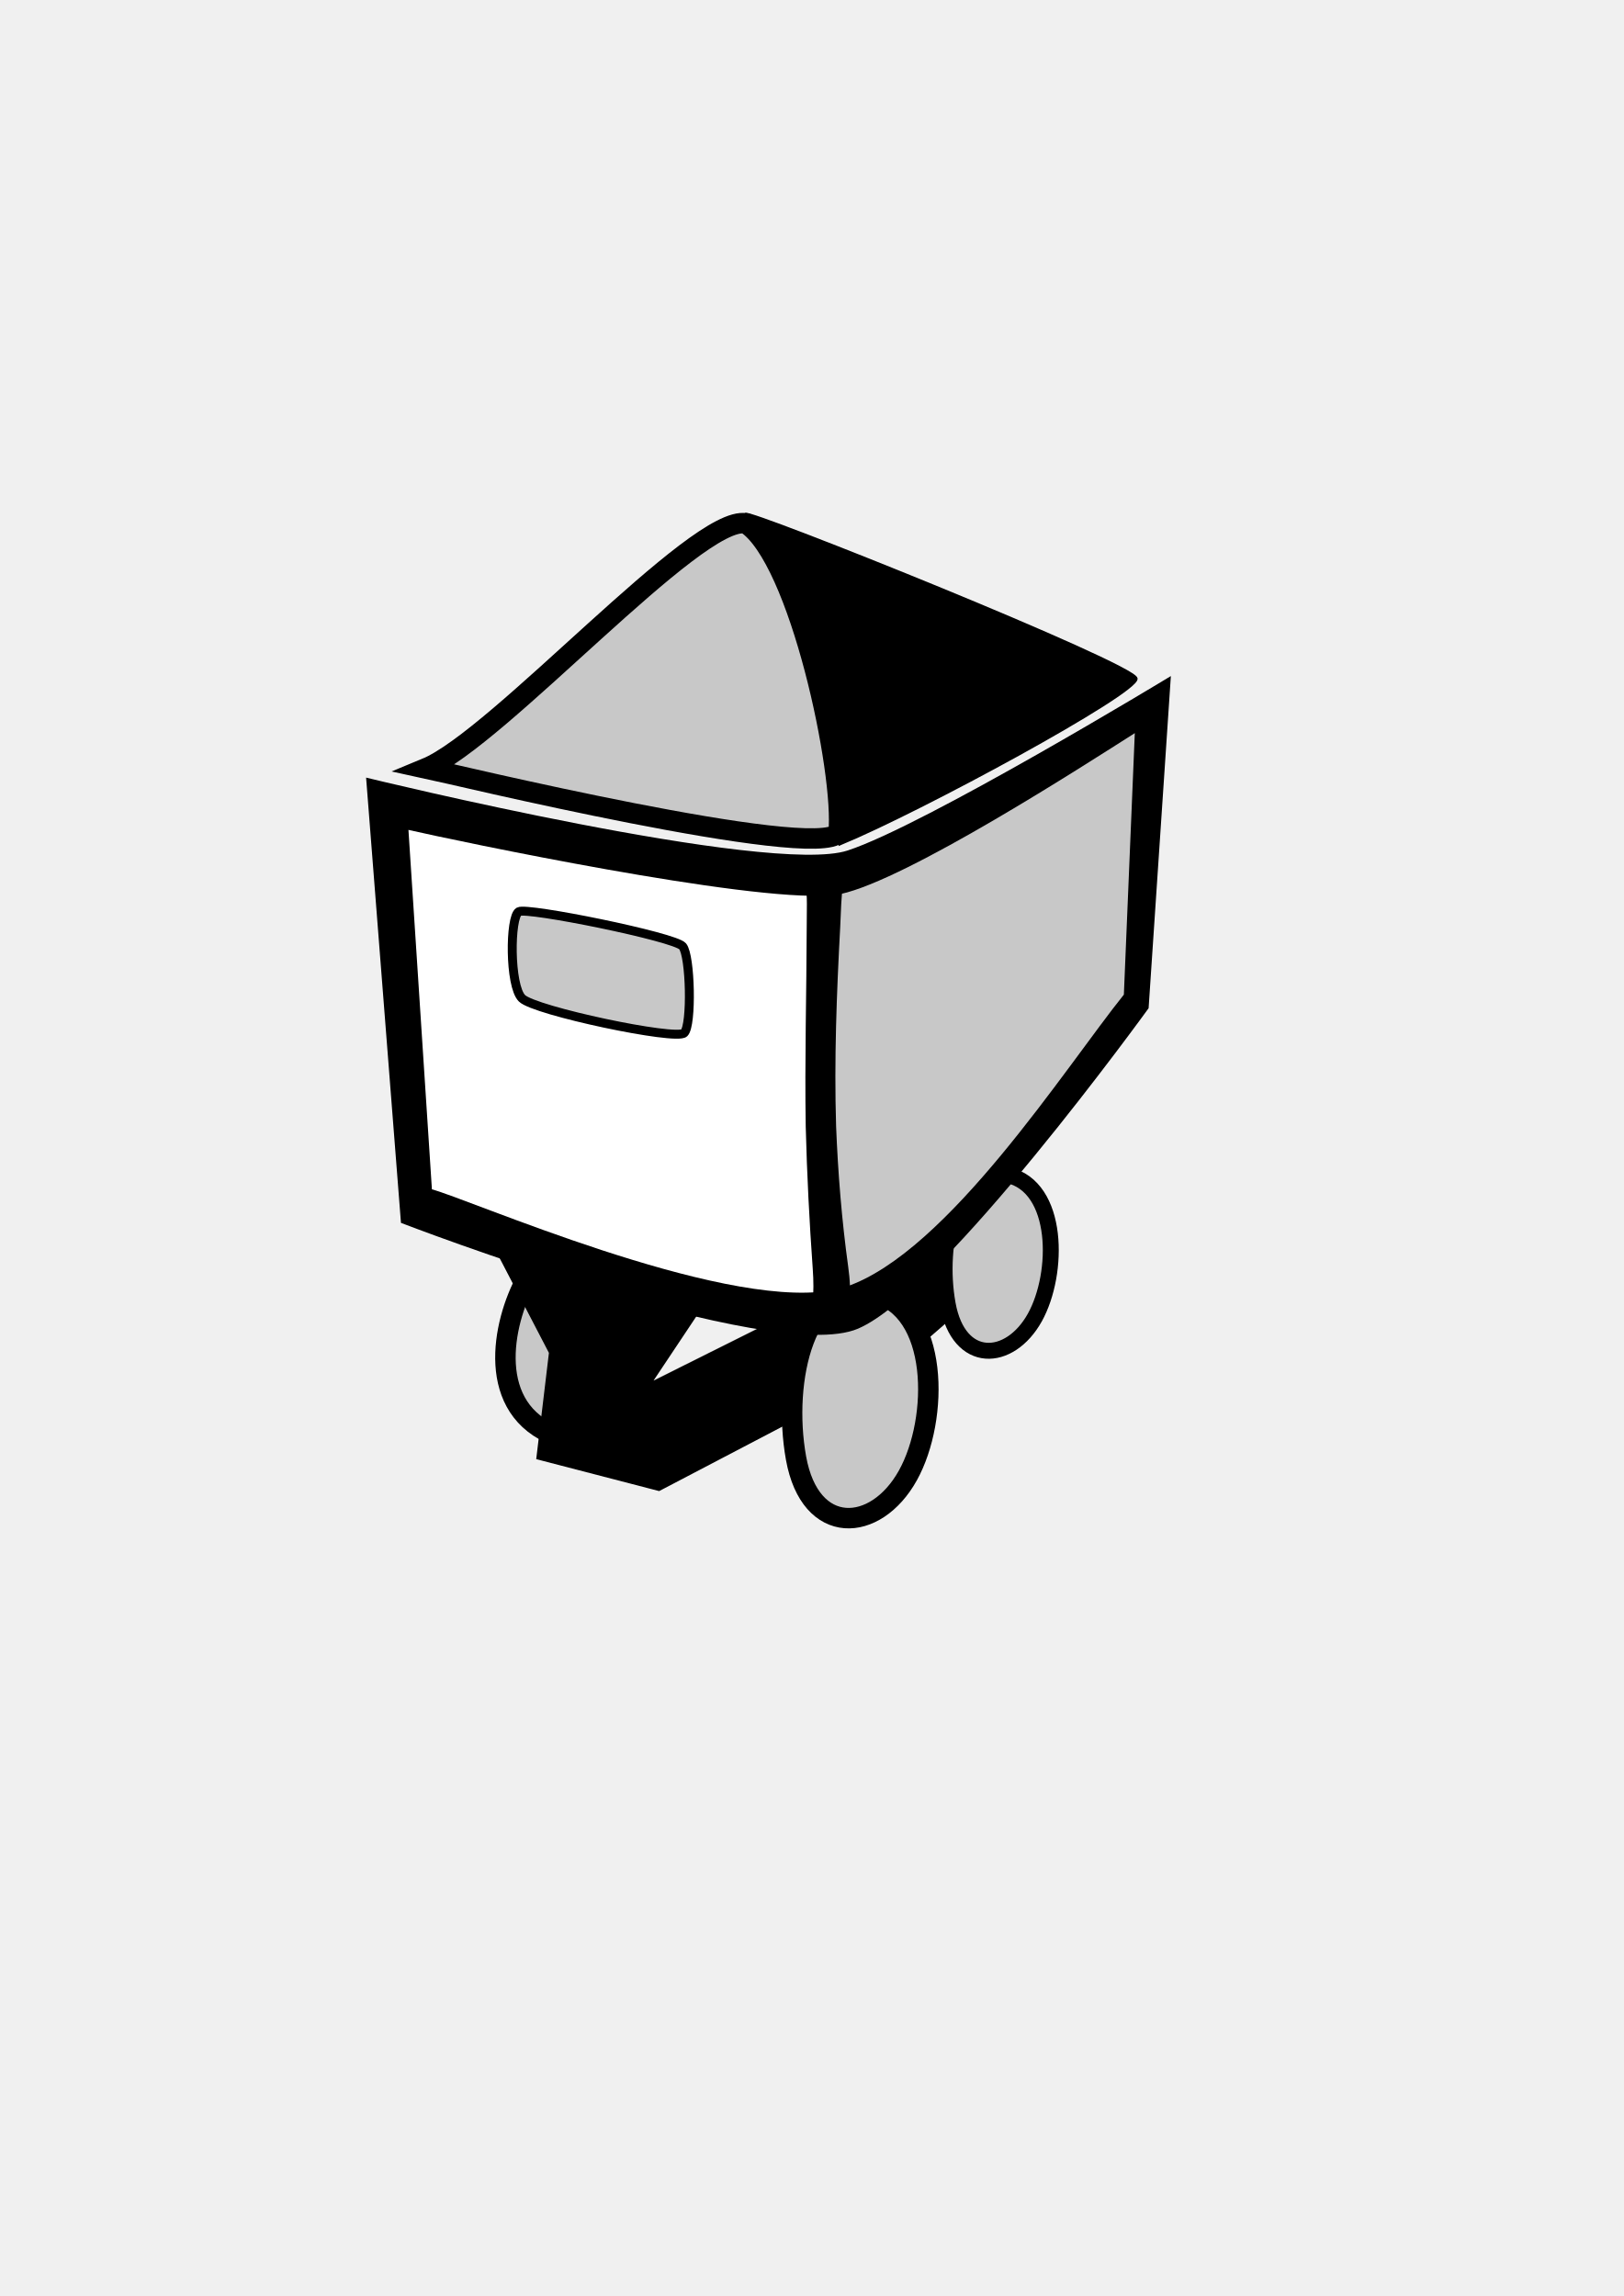
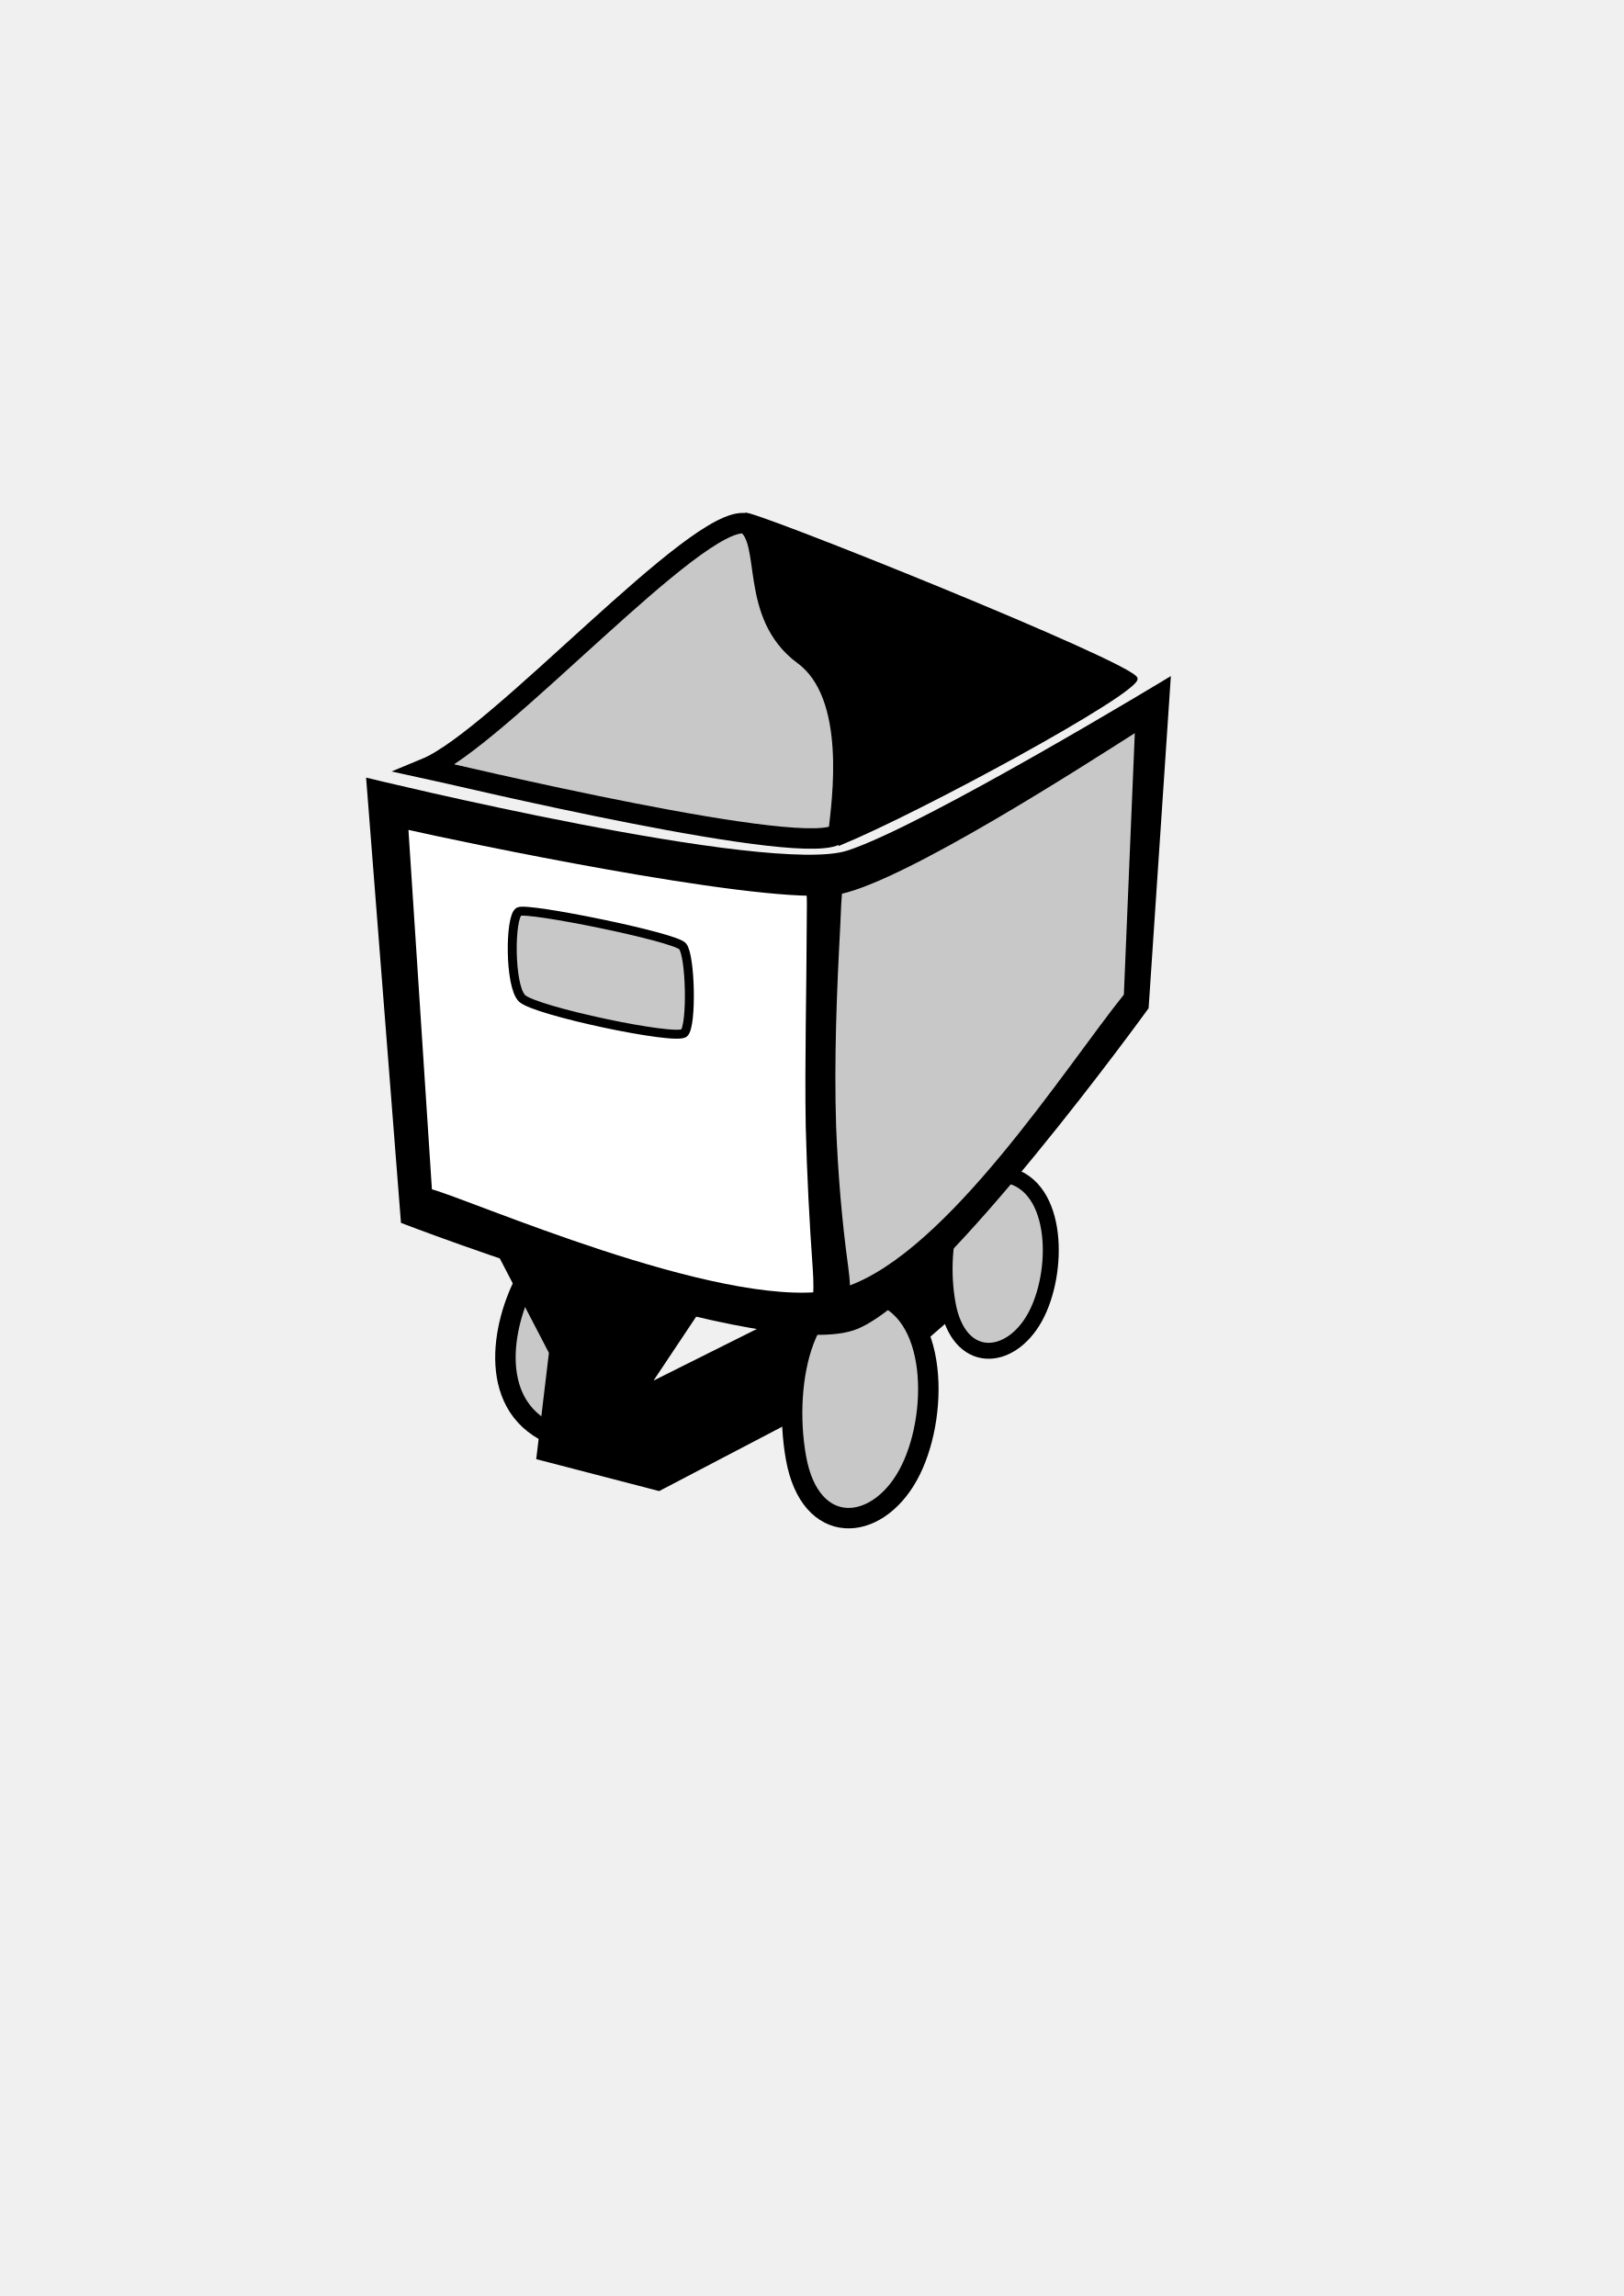
<svg xmlns="http://www.w3.org/2000/svg" id="svg1" width="210mm" height="297mm">
  <defs id="defs3">
    <linearGradient id="linearGradient1842">
      <stop style="stop-color:#000;stop-opacity:1;" offset="0" id="stop1843" />
      <stop style="stop-color:#fff;stop-opacity:1;" offset="1" id="stop1844" />
    </linearGradient>
  </defs>
  <g id="g1858">
    <path style="fill:#c8c8c8;fill-opacity:1;fill-rule:evenodd;stroke:#000000;stroke-width:10;stroke-linecap:butt;stroke-linejoin:miter;stroke-miterlimit:4;stroke-opacity:1;" d="M 272.086,702.103 C 306.734,715.192 269.776,602.78 257.457,625.109 C 245.138,647.437 237.439,689.014 272.086,702.103 z " id="path1847" />
    <path style="fill:#000000;fill-opacity:1;fill-rule:evenodd;stroke:#000000;stroke-width:1pt;stroke-linecap:butt;stroke-linejoin:miter;stroke-opacity:1;" d="M 242.828,605.09 L 345.231,635.118 L 317.513,676.695 L 399.127,635.888 L 479.201,588.921 L 478.431,632.038 L 436.854,668.225 L 322.133,728.281 L 262.847,712.882 L 269.007,661.296 L 238.979,603.55" id="path1841" />
    <path style="fill:#c8c8c8;fill-opacity:1;fill-rule:evenodd;stroke:#000000;stroke-width:7.795;stroke-linecap:butt;stroke-linejoin:miter;stroke-miterlimit:4;stroke-opacity:1;" d="M 492.645,574.508 C 517.852,580.21 517.852,622.522 505.849,644.129 C 493.59,666.195 468.638,667.535 463.236,637.527 C 457.853,607.617 466.866,568.677 492.645,574.508 z " id="path1849" />
    <path style="fill:#c8c8c8;fill-opacity:1;fill-rule:evenodd;stroke:#000000;stroke-width:10;stroke-linecap:butt;stroke-linejoin:miter;stroke-miterlimit:4;stroke-opacity:1;" d="M 426.845,632.038 C 459.182,639.352 459.182,693.633 443.784,721.351 C 428.057,749.66 396.047,751.379 389.118,712.882 C 382.211,674.512 393.774,624.558 426.845,632.038 z " id="path1848" />
    <path style="fill:#000000;fill-opacity:1;fill-rule:evenodd;stroke:#000000;stroke-width:1pt;stroke-linecap:butt;stroke-linejoin:miter;stroke-opacity:1;" d="M 179.693,381.037 C 179.693,381.037 376.102,429 414.526,416.454 C 452.253,404.135 571.594,331.76 571.594,331.76 L 560.815,492.678 C 560.815,492.678 460.722,631.268 419.145,648.977 C 376.916,666.963 196.632,597.391 196.632,597.391 L 179.693,381.037 z " id="path1204" />
    <path style="fill:#c8c8c8;fill-opacity:1;fill-rule:evenodd;stroke:#000000;stroke-width:1pt;stroke-linecap:butt;stroke-linejoin:miter;stroke-opacity:1;" d="M 405.277,631.708 C 408.297,631.228 411.157,630.616 413.746,629.74 C 463.792,612.801 521.539,521.938 550.027,486.521 L 555.433,357.177 C 530.025,373.346 443.021,429.529 410.683,436.458 C 409.217,436.772 407.242,436.93 405.277,437.083 L 405.277,631.708 z " id="path1857" />
    <path style="fill:#ffffff;fill-opacity:1;fill-rule:evenodd;stroke:#000000;stroke-width:1pt;stroke-linecap:butt;stroke-linejoin:miter;stroke-opacity:1;" d="M 405.277,631.708 L 405.277,437.083 C 364.89,440.227 224.631,410.769 198.933,404.896 L 210.496,581.99 C 228.014,586.369 350.175,640.461 405.277,631.708 z " id="path1826" />
    <path style="fill:#000000;fill-opacity:1;fill-rule:nonzero;stroke:none;stroke-width:1pt;stroke-linecap:butt;stroke-linejoin:miter;stroke-opacity:1;" id="path1827" d="M 412.258,431.097 C 411.126,438.211 411.102,445.906 410.718,453.102 C 408.966,485.617 407.715,518.021 408.705,550.61 C 409.631,573.647 411.474,596.539 414.615,619.284 C 415.539,625.896 415.846,631.981 415.184,638.635 L 397.181,637.416 C 397.772,631.711 397.702,626.224 397.297,620.491 C 395.642,597.307 394.447,574.105 393.859,550.841 C 393.324,518.141 394.244,485.525 394.343,452.836 C 394.31,445.792 394.807,438.084 393.695,431.097 L 412.258,431.097 z " />
    <path style="fill:#c8c8c8;fill-opacity:1;fill-rule:evenodd;stroke:#000000;stroke-width:4.375;stroke-linecap:butt;stroke-linejoin:miter;stroke-miterlimit:4;stroke-opacity:1;" d="M 253.608,445.712 C 257.457,443.402 329.832,458.031 333.682,462.651 C 337.531,467.27 338.301,501.148 334.452,504.997 C 330.602,508.847 261.307,494.218 255.148,488.059 C 248.988,481.899 249.179,448.369 253.608,445.712 z " id="path1832" />
    <path style="fill:#000000;fill-opacity:1;fill-rule:evenodd;stroke:#000000;stroke-width:1pt;stroke-linecap:butt;stroke-linejoin:miter;stroke-opacity:1;" d="M 410.676,412.604 C 449.943,396.435 556.195,338.69 555.425,331.76 C 554.655,324.831 365.924,249.071 364.384,251.381 C 362.844,253.691 414.526,380.267 410.676,412.604 z " id="path1840" />
-     <path style="fill:#c8c8c8;fill-opacity:1;fill-rule:evenodd;stroke:#000000;stroke-width:10;stroke-linecap:round;stroke-linejoin:miter;stroke-miterlimit:4;stroke-opacity:1;" d="M 409.906,407.215 C 398.357,421.074 218.96,377.957 208.181,375.647 C 243.598,361.018 340.747,251.288 364.616,255.907 C 390.794,272.846 412.986,377.957 409.906,407.215 z " id="path1839" />
+     <path style="fill:#c8c8c8;fill-opacity:1;fill-rule:evenodd;stroke:#000000;stroke-width:10;stroke-linecap:round;stroke-linejoin:miter;stroke-miterlimit:4;stroke-opacity:1;" d="M 409.906,407.215 C 398.357,421.074 218.96,377.957 208.181,375.647 C 243.598,361.018 340.747,251.288 364.616,255.907 C 377.705,264.377 365.697,300.245 392.877,320.247 C 419.571,339.892 411.446,392.586 409.906,407.215 z " id="path1839" />
  </g>
</svg>
